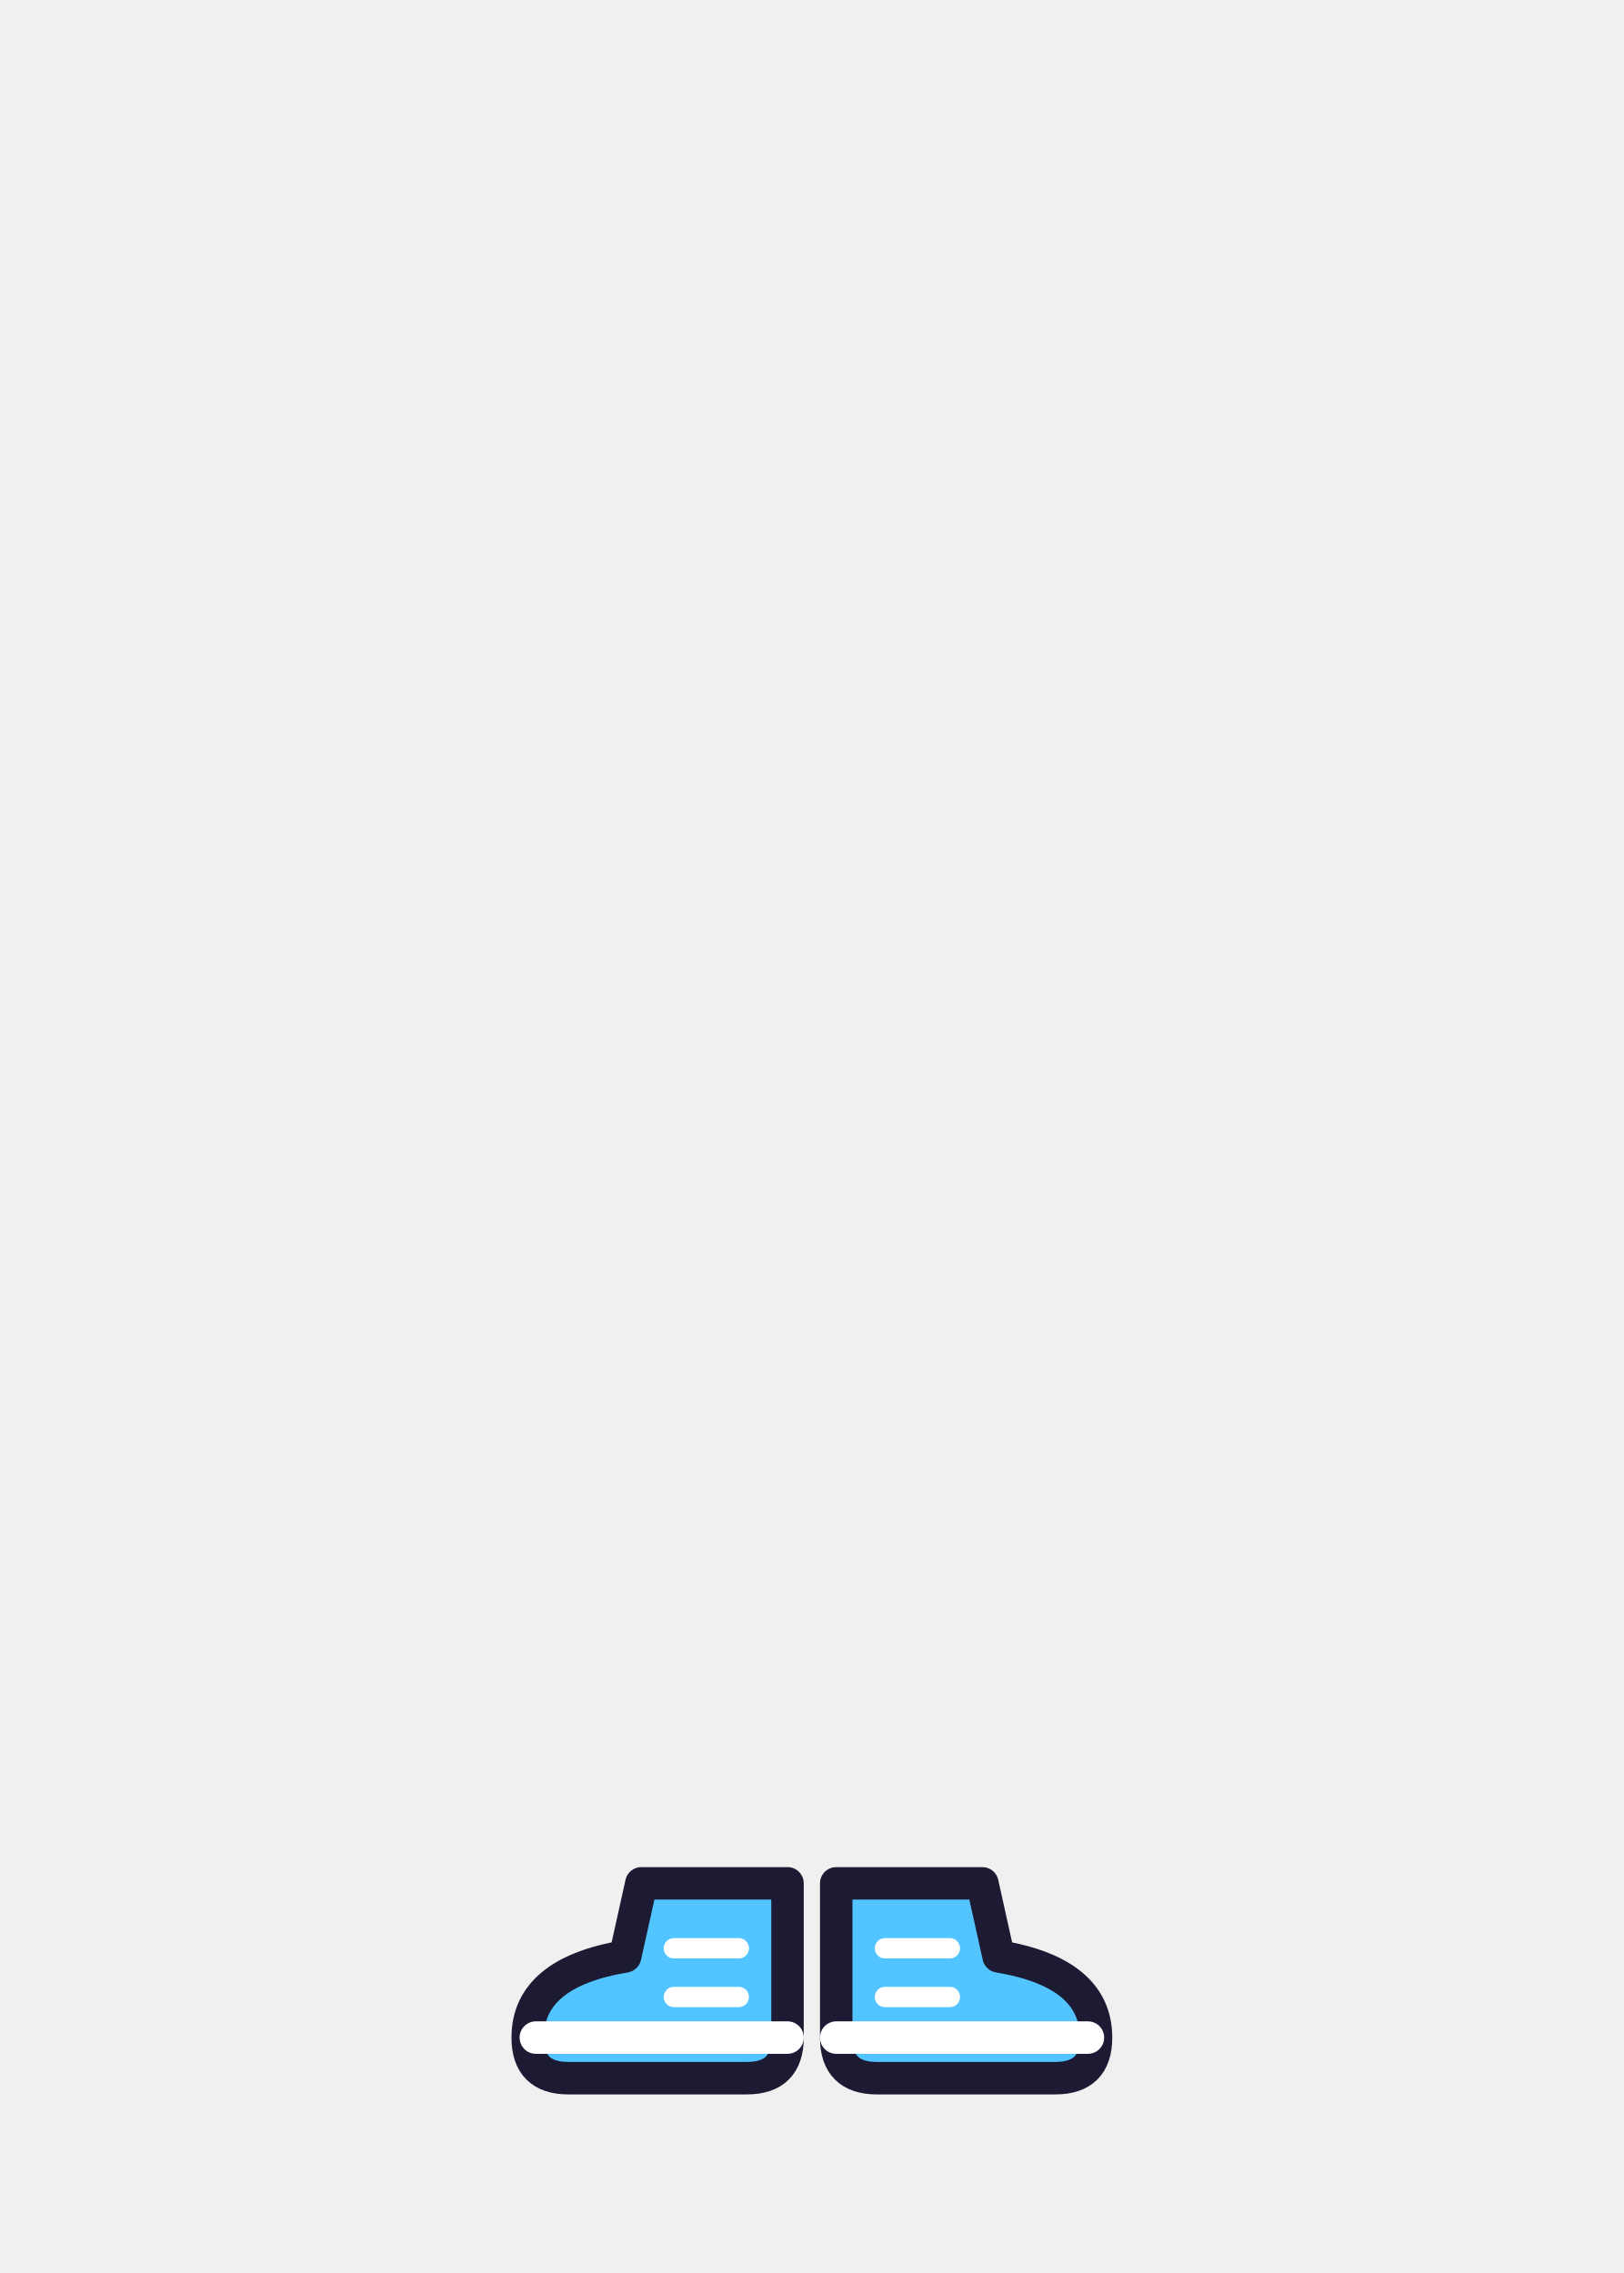
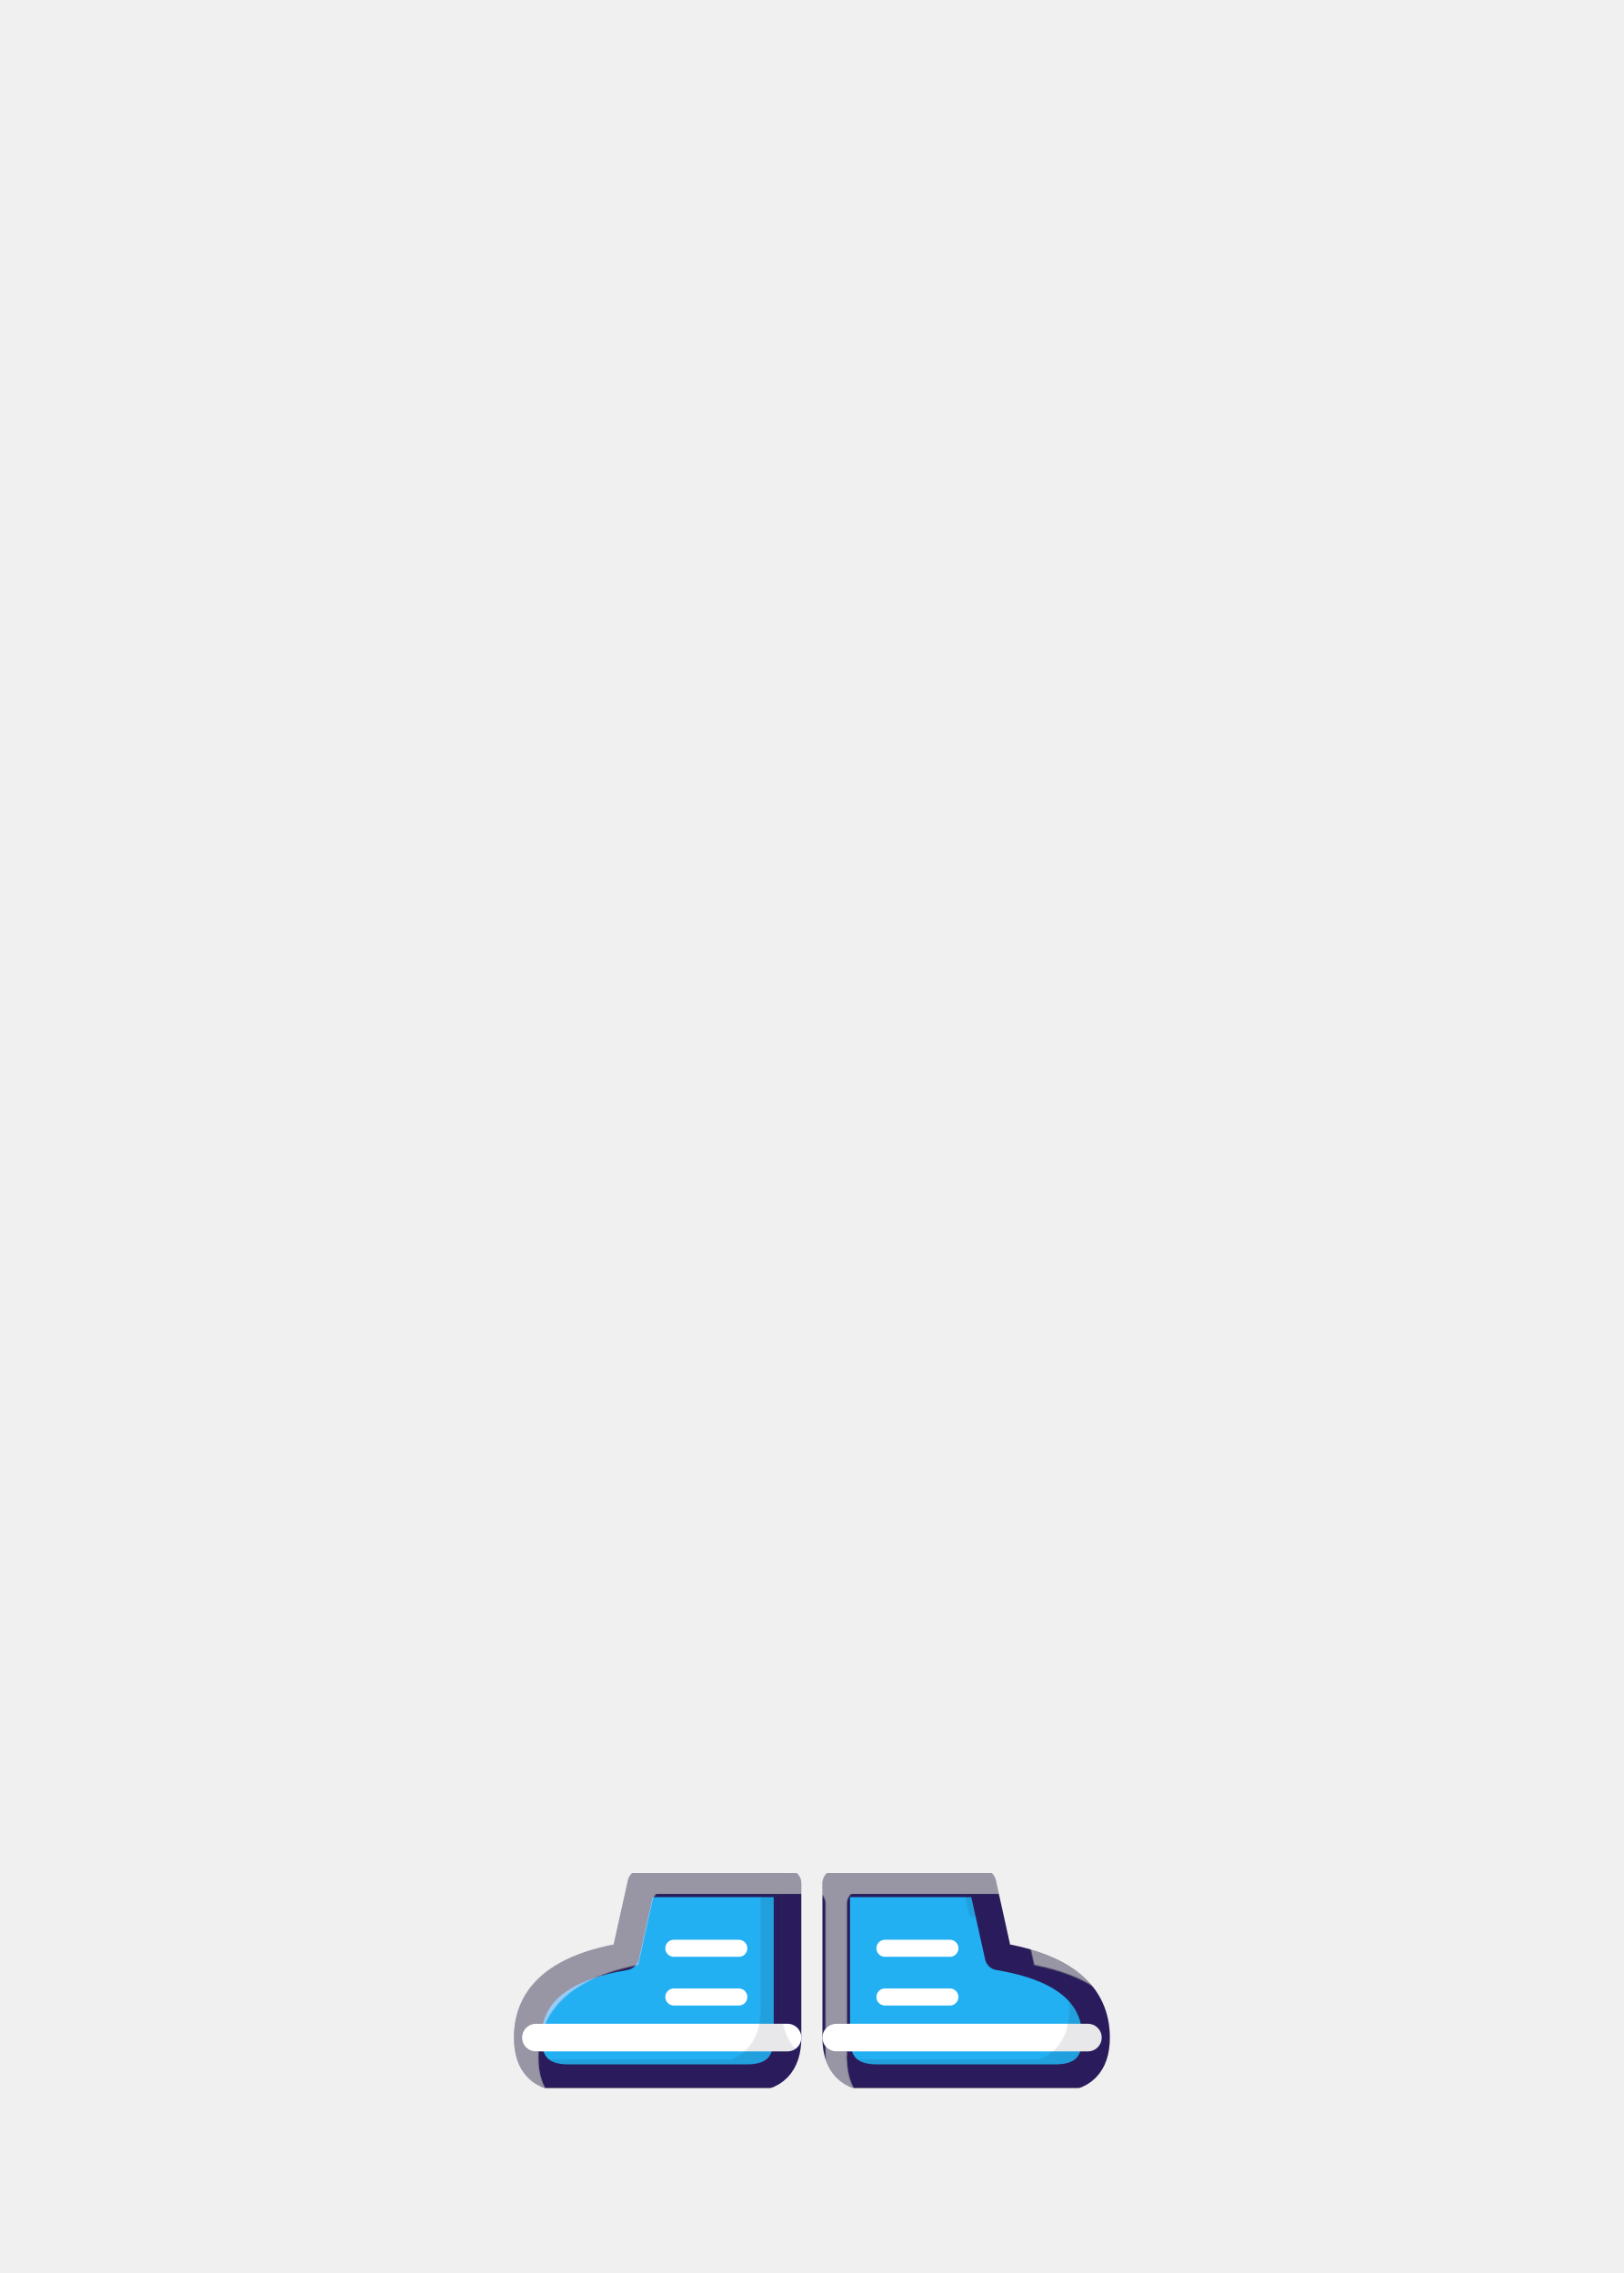
- <svg xmlns="http://www.w3.org/2000/svg" viewBox="0 0 200 280">
-   <g stroke="#1c1b33" stroke-width="4" stroke-linejoin="round" stroke-linecap="round">
-     <path d="M79 232 H97 V251 Q97 256 92 256 H70 Q65 256 65 251 Q65 243 77 241 Z" fill="#52c4ff" />
-     <path d="M66 251 H97" fill="none" stroke="#ffffff" stroke-width="4" />
-     <path d="M83 240 h8 M83 246 h8" fill="none" stroke="#ffffff" stroke-width="2.5" />
-     <g transform="matrix(-1 0 0 1 200 0)">
-       <path d="M79 232 H97 V251 Q97 256 92 256 H70 Q65 256 65 251 Q65 243 77 241 Z" fill="#52c4ff" />
-       <path d="M66 251 H97" fill="none" stroke="#ffffff" stroke-width="4" />
-       <path d="M83 240 h8 M83 246 h8" fill="none" stroke="#ffffff" stroke-width="2.5" />
+ <svg xmlns="http://www.w3.org/2000/svg" data-style="2d" viewBox="0 0 200 280">
+   <defs>
+     <filter id="s2d" x="-5%" y="-5%" width="110%" height="110%">
+       <feOffset in="SourceAlpha" dx="-5.0" dy="-3.5" result="a" />
+       <feComposite in="SourceAlpha" in2="a" operator="out" result="edgeS" />
+       <feFlood flood-color="#2b1f5c" flood-opacity=".2" />
+       <feComposite in2="edgeS" operator="in" result="shadow" />
+       <feOffset in="SourceAlpha" dx="3.0" dy="2.5" result="b" />
+       <feComposite in="SourceAlpha" in2="b" operator="out" result="edgeH" />
+       <feFlood flood-color="#ffffff" flood-opacity=".3" />
+       <feComposite in2="edgeH" operator="in" result="hi" />
+       <feMerge>
+         <feMergeNode in="SourceGraphic" />
+         <feMergeNode in="shadow" />
+         <feMergeNode in="hi" />
+       </feMerge>
+     </filter>
+   </defs>
+   <g filter="url(#s2d)">
+     <g stroke="#2b1f5c" stroke-width="3.4" stroke-linejoin="round" stroke-linecap="round">
+       <path d="M79 232 H97 V251 Q97 256 92 256 H70 Q65 256 65 251 Q65 243 77 241 Z" fill="#22b0f2" />
+       <path d="M66 251 H97" fill="none" stroke="#ffffff" stroke-width="3.4" />
+       <path d="M83 240 h8 M83 246 h8" fill="none" stroke="#ffffff" stroke-width="2.1" />
+       <g transform="matrix(-1 0 0 1 200 0)">
+         <path d="M79 232 H97 V251 Q97 256 92 256 H70 Q65 256 65 251 Q65 243 77 241 Z" fill="#22b0f2" />
+         <path d="M66 251 H97" fill="none" stroke="#ffffff" stroke-width="3.4" />
+         <path d="M83 240 h8 M83 246 h8" fill="none" stroke="#ffffff" stroke-width="2.1" />
+       </g>
    </g>
  </g>
</svg>
